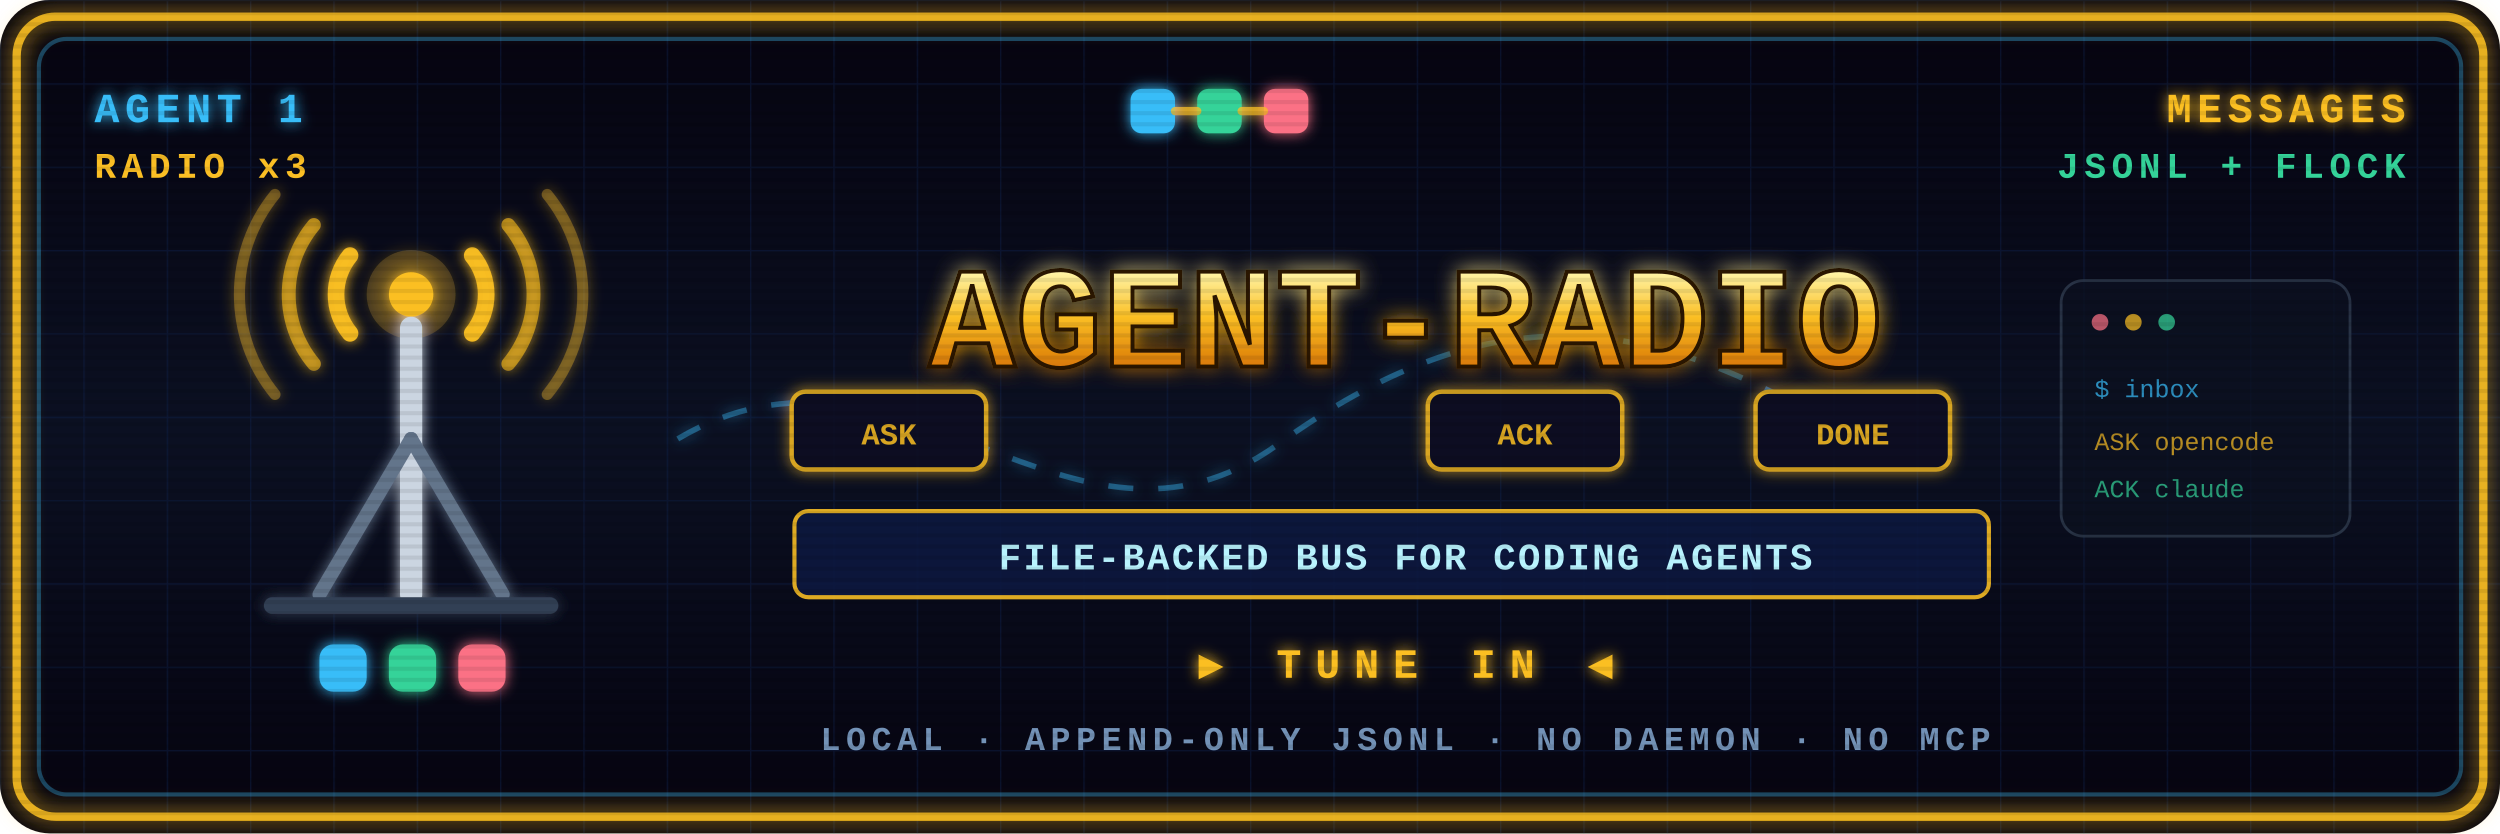
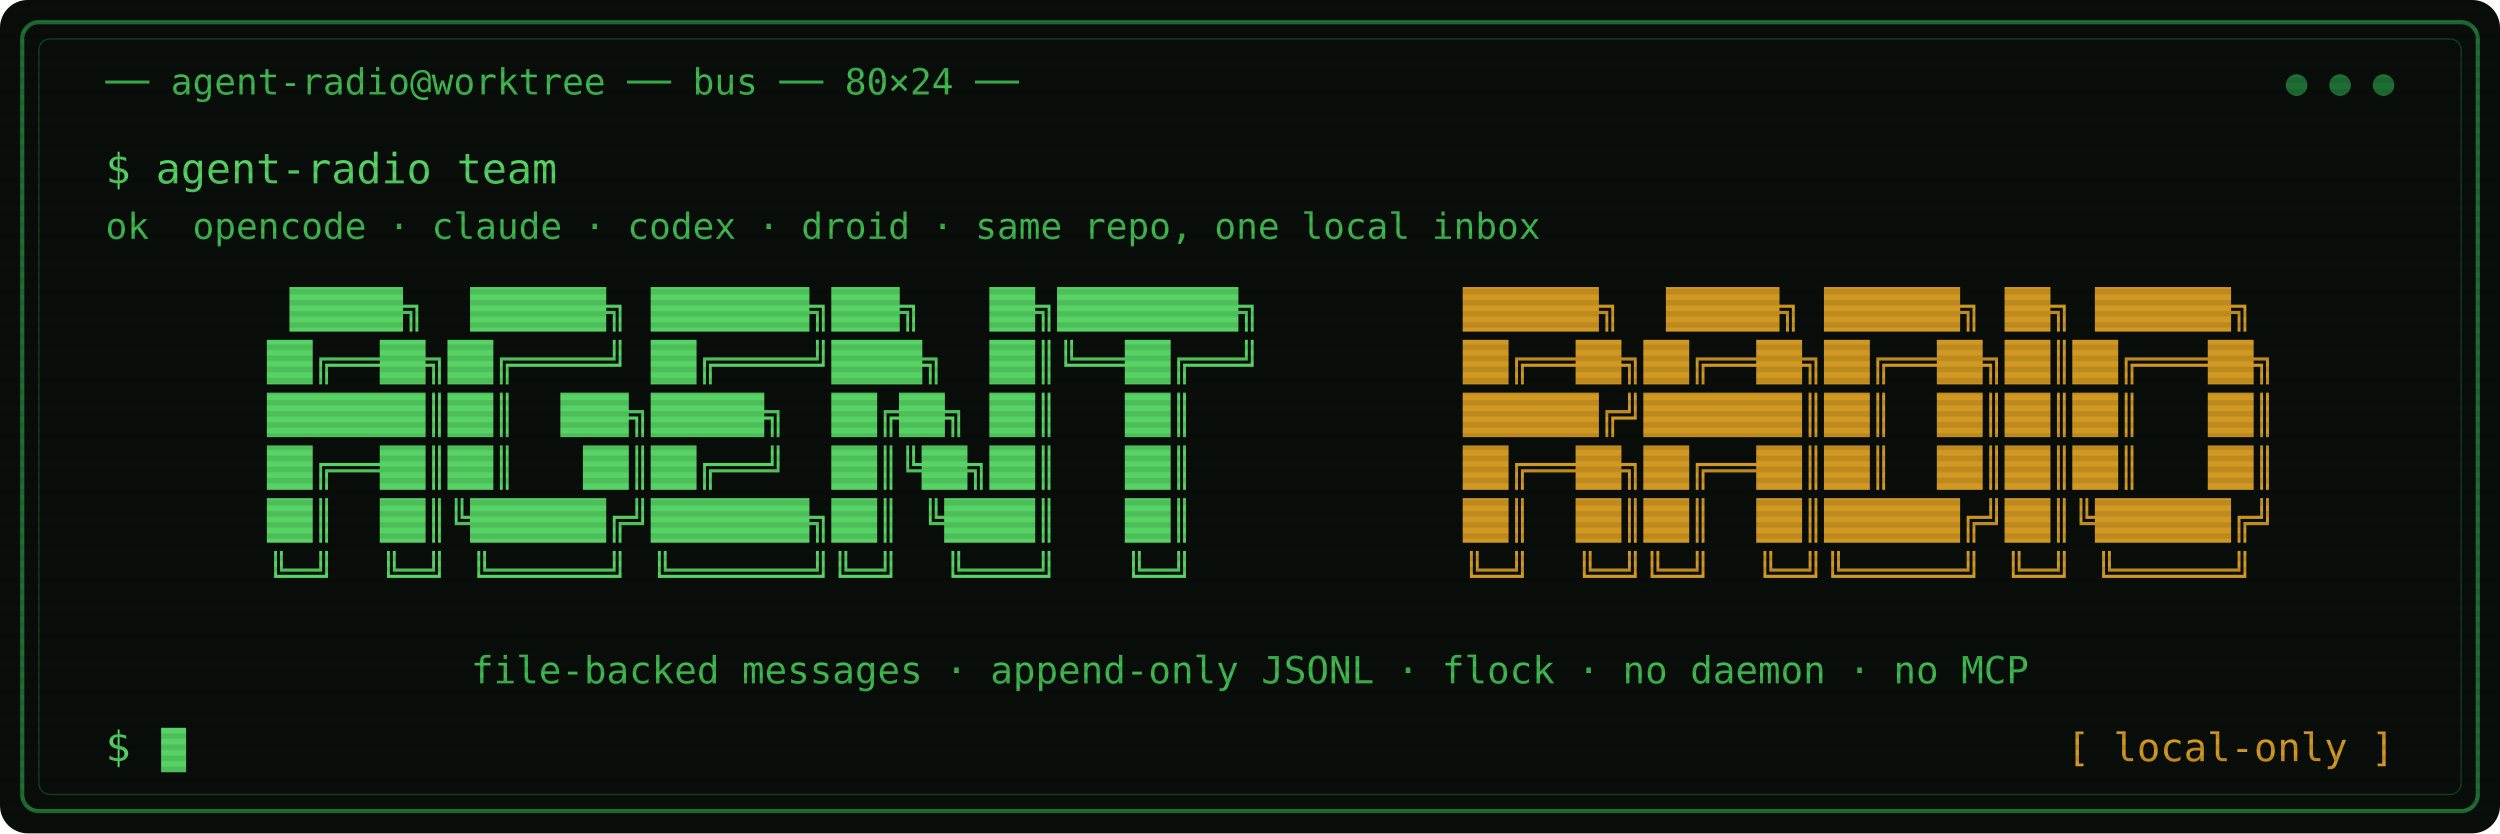
- <svg xmlns="http://www.w3.org/2000/svg" width="900" height="300" viewBox="0 0 900 300" role="img" aria-label="agent-radio">
+ <svg xmlns="http://www.w3.org/2000/svg" width="900" height="300" viewBox="0 0 900 300" role="img" aria-label="agent-radio — file-backed bus for coding agents">
  <defs>
-     <linearGradient id="bg" x1="0" y1="0" x2="0" y2="1">
-       <stop offset="0" stop-color="#05030f" />
-       <stop offset="0.52" stop-color="#0b1022" />
-       <stop offset="1" stop-color="#05030f" />
-     </linearGradient>
-     <linearGradient id="amber" x1="0" y1="0" x2="0" y2="1">
-       <stop offset="0" stop-color="#fff7ad" />
-       <stop offset="0.48" stop-color="#fbbf24" />
-       <stop offset="1" stop-color="#d97706" />
-     </linearGradient>
-     <linearGradient id="cyan" x1="0" y1="0" x2="0" y2="1">
-       <stop offset="0" stop-color="#b9f4ff" />
-       <stop offset="0.55" stop-color="#38bdf8" />
-       <stop offset="1" stop-color="#1d4ed8" />
-     </linearGradient>
-     <filter id="glow" x="-35%" y="-35%" width="170%" height="170%">
-       <feGaussianBlur stdDeviation="4" result="b" />
-       <feMerge>
-         <feMergeNode in="b" />
-         <feMergeNode in="SourceGraphic" />
-       </feMerge>
-     </filter>
-     <filter id="glowSoft" x="-60%" y="-60%" width="220%" height="220%">
-       <feGaussianBlur stdDeviation="2.4" result="b" />
-       <feMerge>
-         <feMergeNode in="b" />
-         <feMergeNode in="SourceGraphic" />
-       </feMerge>
-     </filter>
-     <pattern id="grid" width="30" height="30" patternUnits="userSpaceOnUse">
-       <path d="M30 0H0V30" fill="none" stroke="#10204a" stroke-width="1" opacity="0.46" />
-     </pattern>
    <pattern id="scan" width="4" height="4" patternUnits="userSpaceOnUse">
-       <rect width="4" height="1.5" fill="#000" opacity="0.08" />
+       <rect width="4" height="2" fill="#000000" opacity="0.10" />
    </pattern>
  </defs>
-   <rect width="900" height="300" rx="18" fill="url(#bg)" />
-   <rect width="900" height="300" rx="18" fill="url(#grid)" />
-   <rect x="6" y="6" width="888" height="288" rx="14" fill="none" stroke="#fbbf24" stroke-width="3" opacity="0.92" filter="url(#glow)" />
-   <rect x="14" y="14" width="872" height="272" rx="10" fill="none" stroke="#38bdf8" stroke-width="1.5" opacity="0.34" />
-   <text x="34" y="44" font-family="'Courier New', ui-monospace, monospace" font-size="15" font-weight="700" letter-spacing="2" fill="#38bdf8" filter="url(#glowSoft)">AGENT 1</text>
-   <text x="34" y="64" font-family="'Courier New', ui-monospace, monospace" font-size="13" font-weight="700" letter-spacing="2" fill="#fbbf24">RADIO x3</text>
-   <text x="866" y="44" text-anchor="end" font-family="'Courier New', ui-monospace, monospace" font-size="15" font-weight="700" letter-spacing="2" fill="#fbbf24" filter="url(#glowSoft)">MESSAGES</text>
-   <text x="866" y="64" text-anchor="end" font-family="'Courier New', ui-monospace, monospace" font-size="13" font-weight="700" letter-spacing="2" fill="#34d399">JSONL + FLOCK</text>
-   <g filter="url(#glowSoft)">
-     <rect x="407" y="32" width="16" height="16" rx="4" fill="#38bdf8" />
-     <rect x="431" y="32" width="16" height="16" rx="4" fill="#34d399" />
-     <rect x="455" y="32" width="16" height="16" rx="4" fill="#fb7185" />
-     <path d="M423 40H431M447 40H455" stroke="#fbbf24" stroke-width="3" stroke-linecap="round" opacity="0.75" />
-   </g>
-   <g transform="translate(70 72)" filter="url(#glowSoft)">
-     <g fill="none" stroke="#fbbf24" stroke-linecap="round">
-       <path d="M 56 48 A 22 22 0 0 1 56 20" stroke-width="6" opacity="0.95" />
-       <path d="M 43 59 A 39 39 0 0 1 43 9" stroke-width="5" opacity="0.62" />
-       <path d="M 29 70 A 57 57 0 0 1 29 -2" stroke-width="4" opacity="0.35" />
-       <path d="M 100 48 A 22 22 0 0 0 100 20" stroke-width="6" opacity="0.95" />
-       <path d="M 113 59 A 39 39 0 0 0 113 9" stroke-width="5" opacity="0.62" />
-       <path d="M 127 70 A 57 57 0 0 0 127 -2" stroke-width="4" opacity="0.35" />
-     </g>
-     <circle cx="78" cy="34" r="16" fill="#fbbf24" opacity="0.20" />
-     <circle cx="78" cy="34" r="8" fill="#fbbf24" />
-     <line x1="78" y1="46" x2="78" y2="142" stroke="#cbd5e1" stroke-width="8" stroke-linecap="round" />
-     <line x1="78" y1="86" x2="45" y2="142" stroke="#64748b" stroke-width="5" stroke-linecap="round" />
-     <line x1="78" y1="86" x2="111" y2="142" stroke="#64748b" stroke-width="5" stroke-linecap="round" />
-     <line x1="28" y1="146" x2="128" y2="146" stroke="#334155" stroke-width="6" stroke-linecap="round" />
-     <rect x="45" y="160" width="17" height="17" rx="5" fill="#38bdf8" />
-     <rect x="70" y="160" width="17" height="17" rx="5" fill="#34d399" />
-     <rect x="95" y="160" width="17" height="17" rx="5" fill="#fb7185" />
-   </g>
-   <g opacity="0.85" filter="url(#glowSoft)">
-     <path d="M244 158 C325 110 385 214 460 160 S594 110 670 160" fill="none" stroke="#38bdf8" stroke-width="2" stroke-dasharray="9 9" opacity="0.48" />
-     <g fill="#0b1120" stroke="#fbbf24" stroke-width="1.6">
-       <rect x="285" y="141" width="70" height="28" rx="5" />
-       <rect x="514" y="141" width="70" height="28" rx="5" />
-       <rect x="632" y="141" width="70" height="28" rx="5" />
-     </g>
-     <text x="320" y="160" text-anchor="middle" font-family="'Courier New', ui-monospace, monospace" font-size="11" font-weight="700" fill="#fbbf24">ASK</text>
-     <text x="549" y="160" text-anchor="middle" font-family="'Courier New', ui-monospace, monospace" font-size="11" font-weight="700" fill="#fbbf24">ACK</text>
-     <text x="667" y="160" text-anchor="middle" font-family="'Courier New', ui-monospace, monospace" font-size="11" font-weight="700" fill="#fbbf24">DONE</text>
-   </g>
-   <text x="506" y="132" text-anchor="middle" font-family="'Courier New', ui-monospace, monospace" font-size="52" font-weight="800" letter-spacing="0" fill="url(#amber)" stroke="#2a1603" stroke-width="1.5" filter="url(#glow)">AGENT-RADIO</text>
-   <rect x="286" y="184" width="430" height="31" rx="5" fill="#0c1840" stroke="#fbbf24" stroke-width="1.5" opacity="0.88" />
-   <text x="506" y="205" text-anchor="middle" font-family="'Courier New', ui-monospace, monospace" font-size="13.5" font-weight="700" letter-spacing="0.8" fill="#b9f4ff">FILE-BACKED BUS FOR CODING AGENTS</text>
-   <text x="506" y="244" text-anchor="middle" font-family="'Courier New', ui-monospace, monospace" font-size="15" font-weight="700" letter-spacing="5" fill="#fbbf24" filter="url(#glowSoft)">▶ TUNE IN ◀</text>
-   <text x="506" y="270" text-anchor="middle" font-family="'Courier New', ui-monospace, monospace" font-size="12" font-weight="700" letter-spacing="2" fill="#9cc7f5" opacity="0.72">LOCAL · APPEND-ONLY JSONL · NO DAEMON · NO MCP</text>
-   <g transform="translate(742 101)" opacity="0.72">
-     <rect x="0" y="0" width="104" height="92" rx="8" fill="#0b1120" stroke="#334155" />
-     <circle cx="14" cy="15" r="3" fill="#fb7185" />
-     <circle cx="26" cy="15" r="3" fill="#fbbf24" />
-     <circle cx="38" cy="15" r="3" fill="#34d399" />
-     <text x="12" y="42" font-family="'Courier New', ui-monospace, monospace" font-size="9" fill="#38bdf8">$ inbox</text>
-     <text x="12" y="61" font-family="'Courier New', ui-monospace, monospace" font-size="9" fill="#fbbf24">ASK opencode</text>
-     <text x="12" y="78" font-family="'Courier New', ui-monospace, monospace" font-size="9" fill="#34d399">ACK claude</text>
-   </g>
-   <rect width="900" height="300" rx="18" fill="url(#scan)" />
+   <rect width="900" height="300" rx="10" fill="#0a0e0a" />
+   <rect x="8" y="8" width="884" height="284" rx="6" fill="none" stroke="#1f6f35" stroke-width="1.5" />
+   <rect x="14" y="14" width="872" height="272" rx="4" fill="none" stroke="#1f6f35" stroke-width="0.5" opacity="0.5" />
+   <text x="38" y="34" xml:space="preserve" text-anchor="start" font-family="ui-monospace, 'Cascadia Mono', 'DejaVu Sans Mono', Menlo, Consolas, monospace" font-size="13" fill="#3fb950">── agent-radio@worktree ── bus ── 80×24 ──</text>
+   <text x="862" y="34" xml:space="preserve" text-anchor="end" font-family="ui-monospace, 'Cascadia Mono', 'DejaVu Sans Mono', Menlo, Consolas, monospace" font-size="13" fill="#1f6f35">● ● ●</text>
+   <text x="38" y="66" xml:space="preserve" text-anchor="start" font-family="ui-monospace, 'Cascadia Mono', 'DejaVu Sans Mono', Menlo, Consolas, monospace" font-size="15" fill="#56d364">$ agent-radio team</text>
+   <text x="38" y="86" xml:space="preserve" text-anchor="start" font-family="ui-monospace, 'Cascadia Mono', 'DejaVu Sans Mono', Menlo, Consolas, monospace" font-size="13" fill="#3fb950">ok  opencode · claude · codex · droid · same repo, one local inbox</text>
+   <text x="275" y="116" xml:space="preserve" text-anchor="middle" font-family="ui-monospace, 'Cascadia Mono', 'DejaVu Sans Mono', Menlo, Consolas, monospace" font-size="13.5" fill="#56d364"> █████╗  ██████╗ ███████╗███╗   ██╗████████╗</text>
+   <text x="275" y="135" xml:space="preserve" text-anchor="middle" font-family="ui-monospace, 'Cascadia Mono', 'DejaVu Sans Mono', Menlo, Consolas, monospace" font-size="13.5" fill="#56d364">██╔══██╗██╔════╝ ██╔════╝████╗  ██║╚══██╔══╝</text>
+   <text x="275" y="154" xml:space="preserve" text-anchor="middle" font-family="ui-monospace, 'Cascadia Mono', 'DejaVu Sans Mono', Menlo, Consolas, monospace" font-size="13.5" fill="#56d364">███████║██║  ███╗█████╗  ██╔██╗ ██║   ██║   </text>
+   <text x="275" y="173" xml:space="preserve" text-anchor="middle" font-family="ui-monospace, 'Cascadia Mono', 'DejaVu Sans Mono', Menlo, Consolas, monospace" font-size="13.5" fill="#56d364">██╔══██║██║   ██║██╔══╝  ██║╚██╗██║   ██║   </text>
+   <text x="275" y="192" xml:space="preserve" text-anchor="middle" font-family="ui-monospace, 'Cascadia Mono', 'DejaVu Sans Mono', Menlo, Consolas, monospace" font-size="13.5" fill="#56d364">██║  ██║╚██████╔╝███████╗██║ ╚████║   ██║   </text>
+   <text x="275" y="211" xml:space="preserve" text-anchor="middle" font-family="ui-monospace, 'Cascadia Mono', 'DejaVu Sans Mono', Menlo, Consolas, monospace" font-size="13.5" fill="#56d364">╚═╝  ╚═╝ ╚═════╝ ╚══════╝╚═╝  ╚═══╝   ╚═╝   </text>
+   <text x="673" y="116" xml:space="preserve" text-anchor="middle" font-family="ui-monospace, 'Cascadia Mono', 'DejaVu Sans Mono', Menlo, Consolas, monospace" font-size="13.5" fill="#d29922">██████╗  █████╗ ██████╗ ██╗ ██████╗ </text>
+   <text x="673" y="135" xml:space="preserve" text-anchor="middle" font-family="ui-monospace, 'Cascadia Mono', 'DejaVu Sans Mono', Menlo, Consolas, monospace" font-size="13.5" fill="#d29922">██╔══██╗██╔══██╗██╔══██╗██║██╔═══██╗</text>
+   <text x="673" y="154" xml:space="preserve" text-anchor="middle" font-family="ui-monospace, 'Cascadia Mono', 'DejaVu Sans Mono', Menlo, Consolas, monospace" font-size="13.5" fill="#d29922">██████╔╝███████║██║  ██║██║██║   ██║</text>
+   <text x="673" y="173" xml:space="preserve" text-anchor="middle" font-family="ui-monospace, 'Cascadia Mono', 'DejaVu Sans Mono', Menlo, Consolas, monospace" font-size="13.5" fill="#d29922">██╔══██╗██╔══██║██║  ██║██║██║   ██║</text>
+   <text x="673" y="192" xml:space="preserve" text-anchor="middle" font-family="ui-monospace, 'Cascadia Mono', 'DejaVu Sans Mono', Menlo, Consolas, monospace" font-size="13.5" fill="#d29922">██║  ██║██║  ██║██████╔╝██║╚██████╔╝</text>
+   <text x="673" y="211" xml:space="preserve" text-anchor="middle" font-family="ui-monospace, 'Cascadia Mono', 'DejaVu Sans Mono', Menlo, Consolas, monospace" font-size="13.5" fill="#d29922">╚═╝  ╚═╝╚═╝  ╚═╝╚═════╝ ╚═╝ ╚═════╝ </text>
+   <text x="450" y="246" xml:space="preserve" text-anchor="middle" font-family="ui-monospace, 'Cascadia Mono', 'DejaVu Sans Mono', Menlo, Consolas, monospace" font-size="13.5" fill="#3fb950">file-backed messages · append-only JSONL · flock · no daemon · no MCP</text>
+   <text x="38" y="274" xml:space="preserve" text-anchor="start" font-family="ui-monospace, 'Cascadia Mono', 'DejaVu Sans Mono', Menlo, Consolas, monospace" font-size="15" fill="#56d364">$ </text>
+   <text x="862" y="274" xml:space="preserve" text-anchor="end" font-family="ui-monospace, 'Cascadia Mono', 'DejaVu Sans Mono', Menlo, Consolas, monospace" font-size="14" fill="#d29922">[ local-only ]</text>
+   <rect x="58" y="262" width="9" height="16" fill="#56d364" />
+   <rect width="900" height="300" rx="10" fill="url(#scan)" />
</svg>
